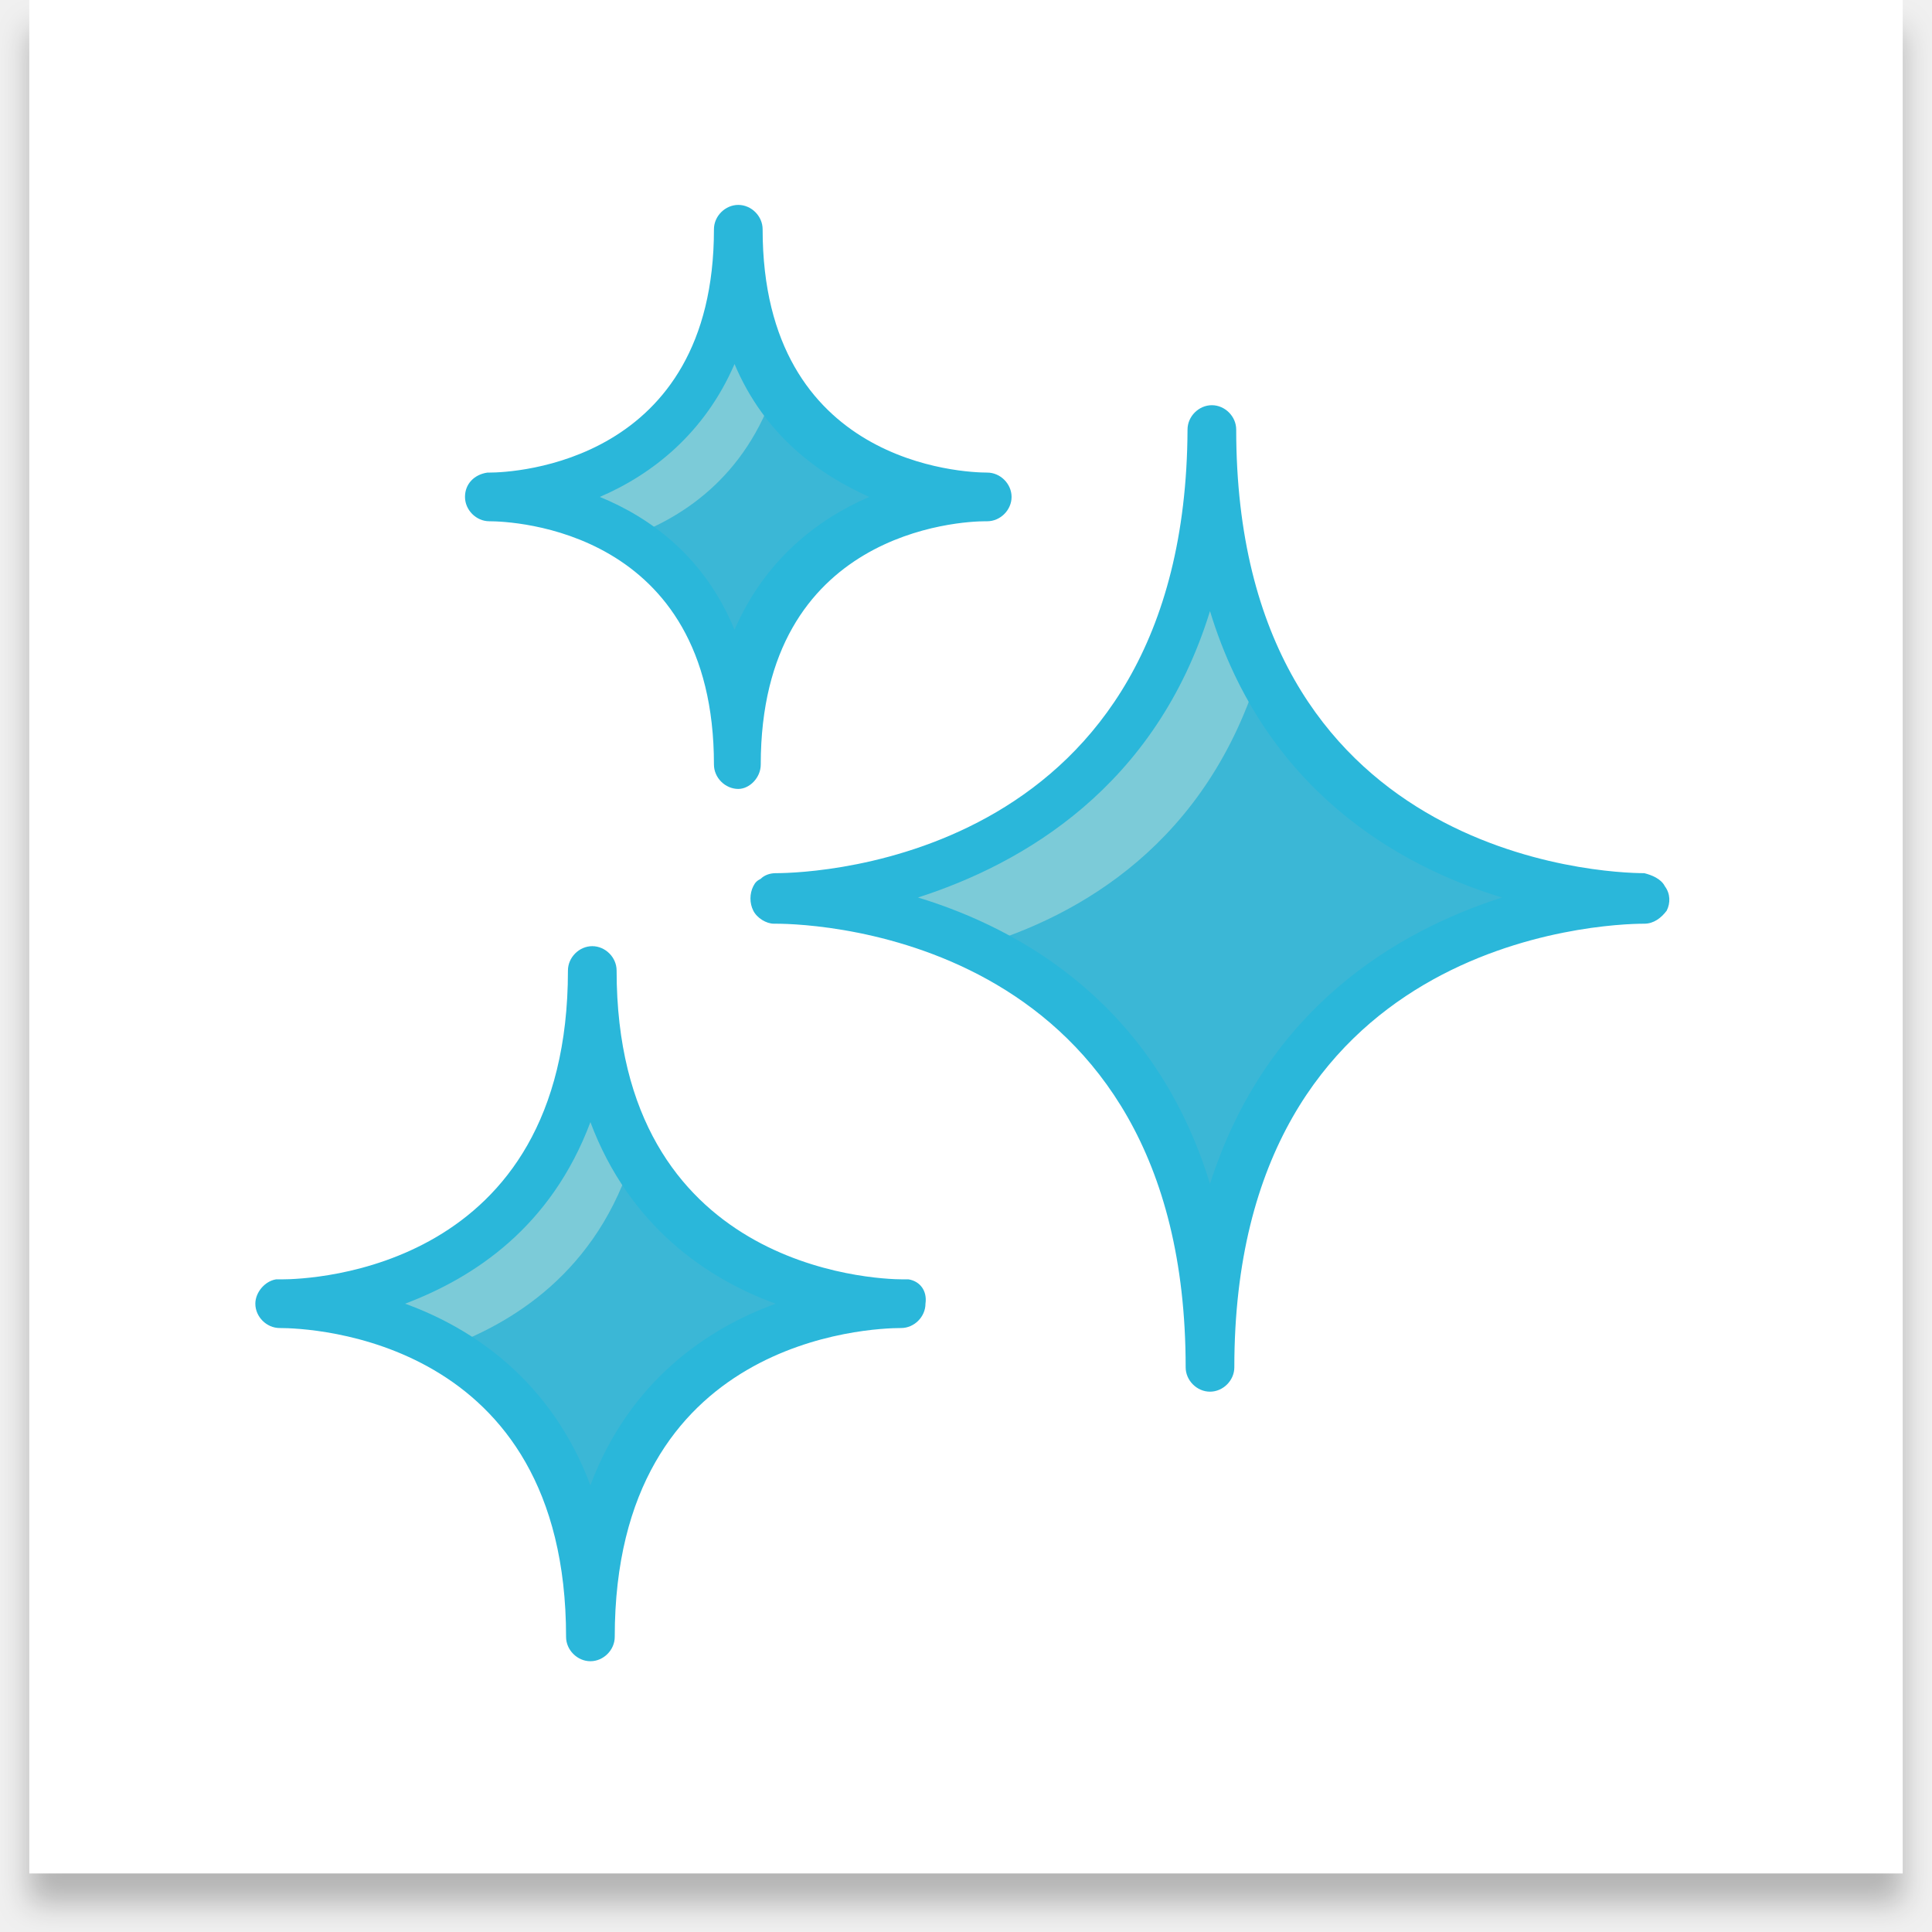
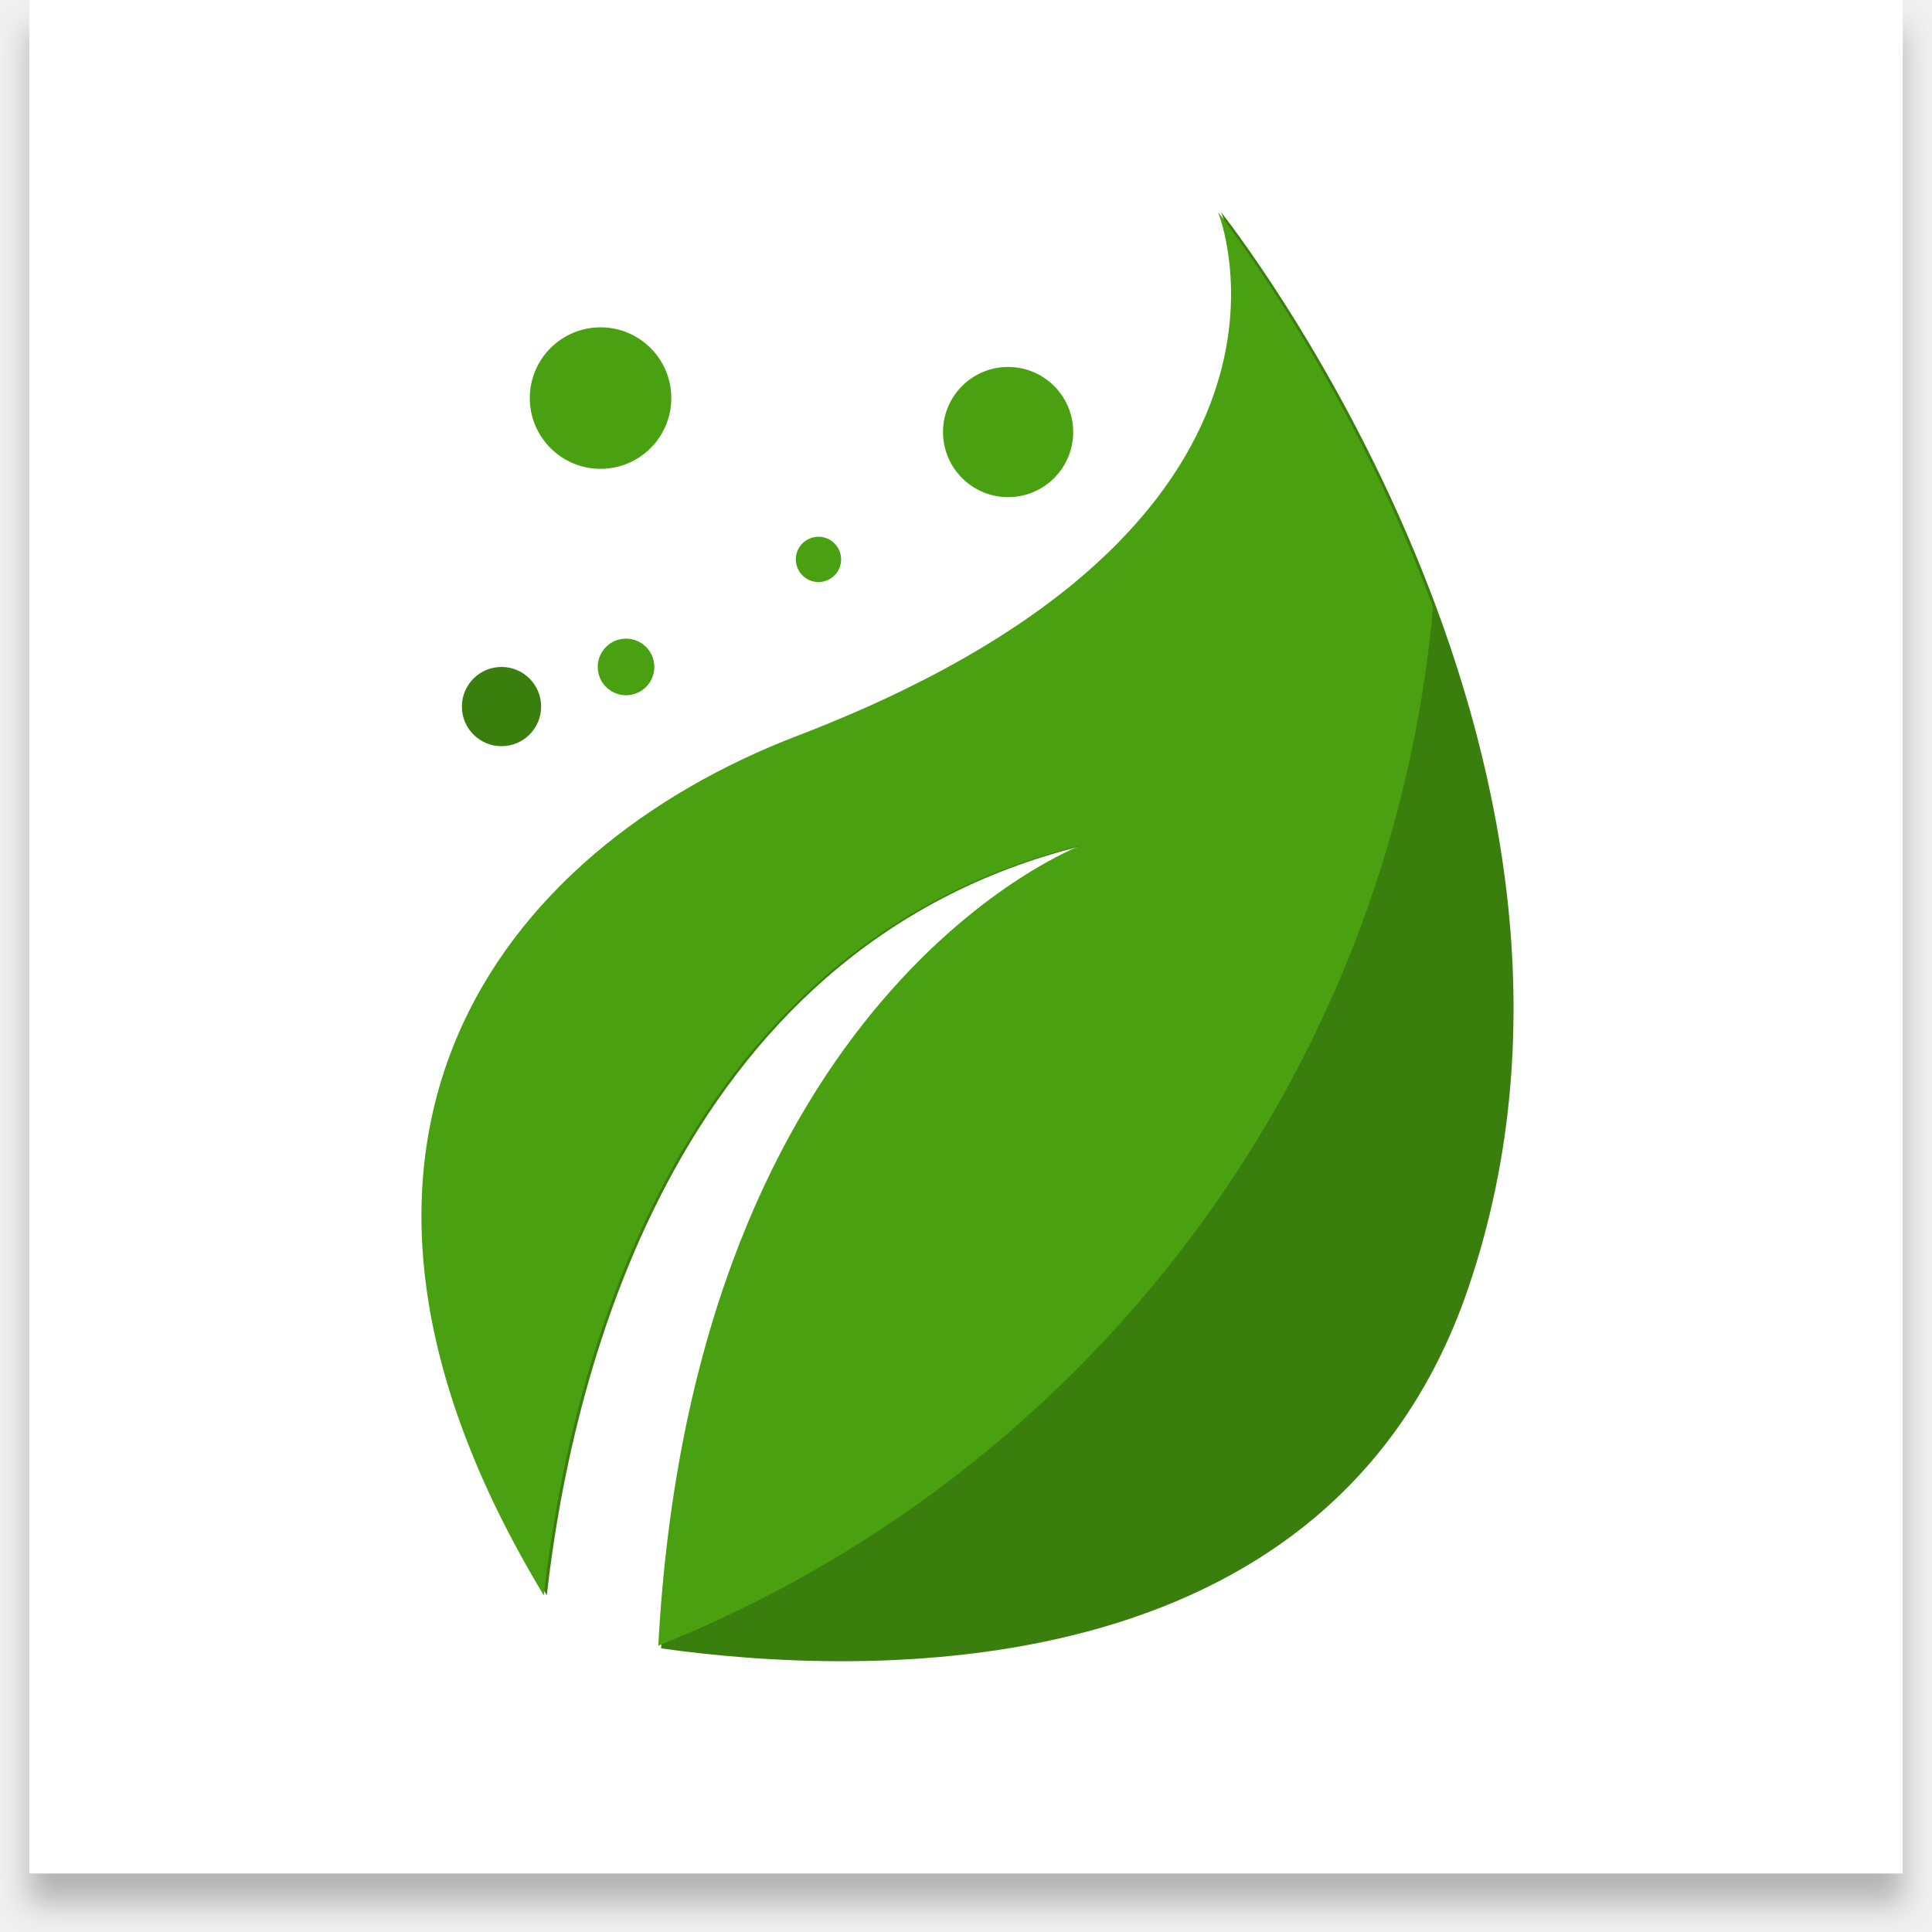
<svg xmlns="http://www.w3.org/2000/svg" width="264" height="264" viewBox="0 0 264 264" fill="none">
  <g filter="url(#filter0_d)">
    <path d="M4 0H260V256H4V0Z" fill="white" />
  </g>
-   <path d="M105.743 122.64C105.743 122.64 165.597 121.873 165.597 186.586C165.597 121.617 225.45 122.64 225.45 122.64C225.45 122.64 165.597 123.407 165.597 58.694C165.341 123.407 105.743 122.64 105.743 122.64Z" fill="#3BB7D6" />
-   <path d="M172.247 91.179C168.155 82.738 165.597 72.251 165.597 58.694C165.597 121.361 109.58 122.64 105.999 122.64C107.79 122.64 120.579 122.896 133.624 129.29C147.436 125.198 165.085 115.222 172.247 91.179Z" fill="#7CCBD8" />
-   <path d="M37.96 178.145C37.96 178.145 80.676 177.634 80.676 223.931C80.676 177.634 123.392 178.145 123.392 178.145C123.392 178.145 80.676 178.657 80.676 132.36C80.676 178.657 37.96 178.145 37.96 178.145Z" fill="#3BB7D6" />
-   <path d="M86.559 157.683C82.978 151.288 80.677 143.103 80.677 132.36C80.677 177.122 40.774 178.145 38.216 178.145C39.495 178.145 50.238 178.401 60.469 184.284C69.933 180.959 81.7 173.797 86.559 157.683Z" fill="#7CCBD8" />
-   <path d="M66.353 67.902C66.353 67.902 100.372 67.391 100.372 104.479C100.372 67.391 134.391 67.902 134.391 67.902C134.391 67.902 100.372 68.414 100.372 31.325C100.372 68.158 66.353 67.902 66.353 67.902Z" fill="#3BB7D6" />
-   <path d="M105.999 52.811C102.674 47.695 100.628 40.533 100.628 31.325C100.628 67.135 68.655 67.902 66.608 67.902C67.632 67.902 77.096 68.158 85.536 73.53C92.954 70.972 101.907 65.344 105.999 52.811Z" fill="#7CCBD8" />
-   <path d="M168.922 58.694C168.922 56.904 167.387 55.369 165.597 55.369C163.806 55.369 162.271 56.904 162.271 58.694C162.016 117.269 111.626 119.315 105.999 119.315C105.232 119.315 104.464 119.571 103.953 120.082C103.441 120.338 103.185 120.594 102.93 121.105C102.418 122.129 102.418 123.407 102.93 124.431C103.441 125.454 104.72 126.221 105.743 126.221C105.743 126.221 105.743 126.221 105.999 126.221C111.882 126.221 162.016 128.267 162.016 186.842C162.016 188.632 163.55 190.167 165.341 190.167C167.131 190.167 168.666 188.632 168.666 186.842C168.666 128.267 219.056 126.221 224.683 126.221C225.962 126.221 226.985 125.454 227.752 124.431C228.264 123.407 228.264 122.129 227.496 121.105C226.985 120.082 225.706 119.571 224.683 119.315C219.311 119.315 168.922 117.269 168.922 58.694ZM165.341 161.775C157.923 137.476 139.762 126.988 125.439 122.64C139.762 118.036 157.923 107.549 165.341 83.505C172.759 107.805 190.919 118.292 205.243 122.64C190.919 127.244 173.014 137.731 165.341 161.775Z" fill="#2AB7DA" />
-   <path d="M103.953 104.479C103.953 72.506 131.322 71.228 134.647 71.228H134.903C136.693 71.228 138.228 69.693 138.228 67.902C138.228 66.112 136.693 64.577 134.903 64.577C131.833 64.577 104.209 63.554 104.209 31.325C104.209 29.535 102.674 28 100.884 28C99.093 28 97.558 29.535 97.558 31.325C97.558 63.298 70.189 64.577 66.864 64.577C66.609 64.577 66.609 64.577 66.609 64.577C64.818 64.833 63.539 66.112 63.539 67.902C63.539 69.693 65.074 71.228 66.864 71.228C69.934 71.228 97.558 72.251 97.558 104.479C97.558 106.27 99.093 107.805 100.884 107.805C102.418 107.805 103.953 106.27 103.953 104.479ZM81.956 67.902C89.118 64.833 96.279 59.206 100.372 49.742C104.465 59.461 111.882 64.833 118.788 67.902C111.626 70.972 104.465 76.599 100.372 86.063C96.279 76.087 88.862 70.716 81.956 67.902Z" fill="#2AB7DA" />
-   <path d="M124.16 174.82C123.904 174.82 123.648 174.82 123.392 174.82C119.3 174.82 84.257 173.285 84.257 132.616C84.257 130.825 82.723 129.29 80.932 129.29C79.142 129.29 77.607 130.825 77.607 132.616C77.607 173.541 42.565 174.82 38.472 174.82C38.216 174.82 37.961 174.82 37.705 174.82C36.17 175.076 34.891 176.611 34.891 178.145C34.891 179.936 36.426 181.47 38.216 181.47C42.309 181.47 77.351 182.749 77.351 223.675C77.351 225.465 78.886 227 80.677 227C82.467 227 84.002 225.465 84.002 223.675C84.002 182.749 119.044 181.47 123.137 181.47C124.927 181.47 126.462 179.936 126.462 178.145C126.718 176.355 125.694 175.076 124.16 174.82ZM80.677 202.956C75.305 188.632 64.562 181.47 55.354 178.145C64.818 174.564 75.305 167.658 80.677 153.334C86.048 167.658 96.791 174.82 105.999 178.145C96.791 181.47 86.048 188.632 80.677 202.956Z" fill="#2AB7DA" />
+   <path d="M166.86 29C166.86 29 184.352 71.793 109.385 100.536C68.649 116.151 37.362 156.171 74.719 217.993C77.813 190.36 91.079 129.432 148.121 115.529C148.121 115.529 95.029 135.381 90.339 225.245C117.62 229.075 181.601 231.649 200.597 176.125C225.681 102.767 166.86 29 166.86 29Z" fill="#3A7F0D" />
+   <path d="M89.953 224.871C147.868 201.757 190.008 147.611 195.824 82.973C183.984 51.037 166.449 29 166.449 29C166.449 29 183.941 71.793 108.974 100.536C68.238 116.151 36.951 156.171 74.308 217.993C77.401 190.36 90.667 129.432 147.71 115.528C147.707 115.529 94.773 135.332 89.953 224.871Z" fill="#49A010" />
+   <path d="M68.529 101.963C71.519 101.963 73.943 99.539 73.943 96.549C73.943 93.559 71.519 91.135 68.529 91.135C65.539 91.135 63.115 93.559 63.115 96.549C63.115 99.539 65.539 101.963 68.529 101.963Z" fill="#3A7F0D" />
+   <path d="M85.544 95.002C87.68 95.002 89.411 93.27 89.411 91.135C89.411 88.999 87.68 87.267 85.544 87.267C83.408 87.267 81.677 88.999 81.677 91.135C81.677 93.27 83.408 95.002 85.544 95.002Z" fill="#49A010" />
+   <path d="M82.064 64.064C87.403 64.064 91.732 59.736 91.732 54.397C91.732 49.057 87.403 44.729 82.064 44.729C76.724 44.729 72.396 49.057 72.396 54.397C72.396 59.736 76.724 64.064 82.064 64.064Z" fill="#49A010" />
+   <path d="M111.841 79.533C113.549 79.533 114.935 78.148 114.935 76.439C114.935 74.731 113.549 73.346 111.841 73.346C110.132 73.346 108.747 74.731 108.747 76.439C108.747 78.148 110.132 79.533 111.841 79.533Z" fill="#49A010" />
+   <path d="M137.754 67.931C142.666 67.931 146.648 63.949 146.648 59.037C146.648 54.125 142.666 50.143 137.754 50.143C132.842 50.143 128.859 54.125 128.859 59.037C128.859 63.949 132.842 67.931 137.754 67.931Z" fill="#49A010" />
  <defs>
    <filter id="filter0_d" x="0" y="0" width="264" height="264" filterUnits="userSpaceOnUse" color-interpolation-filters="sRGB">
      <feFlood flood-opacity="0" result="BackgroundImageFix" />
      <feColorMatrix in="SourceAlpha" type="matrix" values="0 0 0 0 0 0 0 0 0 0 0 0 0 0 0 0 0 0 127 0" />
      <feOffset dy="4" />
      <feGaussianBlur stdDeviation="2" />
      <feColorMatrix type="matrix" values="0 0 0 0 0 0 0 0 0 0 0 0 0 0 0 0 0 0 0.25 0" />
      <feBlend mode="normal" in2="BackgroundImageFix" result="effect1_dropShadow" />
      <feBlend mode="normal" in="SourceGraphic" in2="effect1_dropShadow" result="shape" />
    </filter>
  </defs>
</svg>
